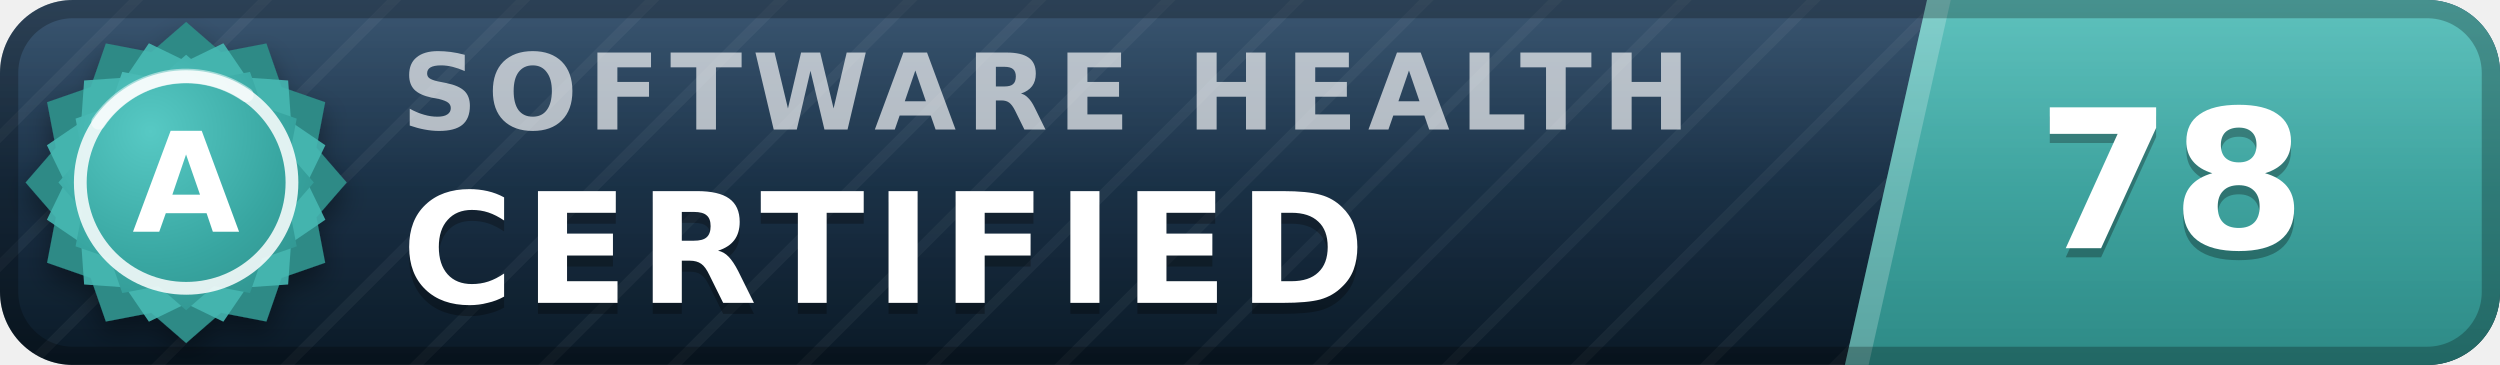
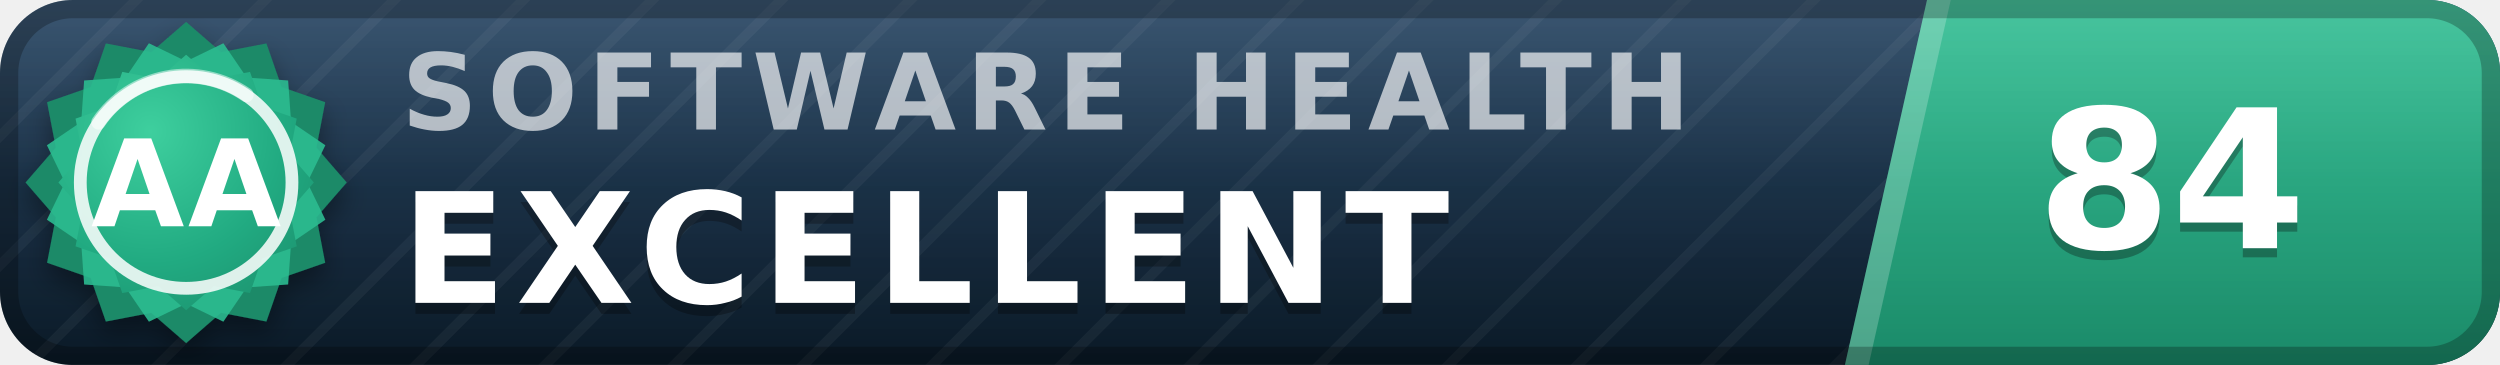
- <svg xmlns="http://www.w3.org/2000/svg" width="137" height="20" viewBox="0 0 137 20" role="img" aria-label="inspect.software software health index 78 of 100, certified (grade A)" font-family="Verdana,DejaVu Sans,Geneva,sans-serif">
+ <svg xmlns="http://www.w3.org/2000/svg" width="137" height="20" viewBox="0 0 137 20" role="img" aria-label="inspect.software software health index 84 of 100, excellent (grade AA)" font-family="Verdana,DejaVu Sans,Geneva,sans-serif">
  <defs>
    <linearGradient id="plate" x1="0" y1="0" x2="0" y2="1">
      <stop offset="0" stop-color="#1d3d5c" />
      <stop offset="1" stop-color="#0a1926" />
    </linearGradient>
    <linearGradient id="endplate" x1="0" y1="0" x2="0" y2="1">
-       <stop offset="0" stop-color="#46b8b3" />
-       <stop offset="1" stop-color="#2d8a86" />
+       <stop offset="0" stop-color="#2cbc90" />
+       <stop offset="1" stop-color="#1a8a68" />
    </linearGradient>
    <linearGradient id="gloss" x1="0" y1="0" x2="0" y2="1">
      <stop offset="0" stop-color="#fff" stop-opacity=".13" />
      <stop offset=".5" stop-color="#fff" stop-opacity=".03" />
      <stop offset="1" stop-color="#fff" stop-opacity="0" />
    </linearGradient>
    <pattern id="guilloche" width="5" height="5" patternUnits="userSpaceOnUse" patternTransform="rotate(45)">
      <line x1="0" y1="0" x2="0" y2="5" stroke="#fff" stroke-opacity=".045" stroke-width="1.1" />
    </pattern>
    <clipPath id="rounded">
      <rect width="137" height="20" rx="4" />
    </clipPath>
    <radialGradient id="sealFace" cx=".36" cy=".3" r=".95">
-       <stop offset="0" stop-color="#57c9c4" />
-       <stop offset=".55" stop-color="#38a6a1" />
-       <stop offset="1" stop-color="#2d8a86" />
+       <stop offset="0" stop-color="#3ecf9e" />
+       <stop offset=".55" stop-color="#21aa81" />
+       <stop offset="1" stop-color="#1a8a68" />
    </radialGradient>
    <filter id="sealShadow" x="-40%" y="-40%" width="180%" height="180%">
      <feDropShadow dx="0" dy="0.7" stdDeviation="0.7" flood-color="#000" flood-opacity="0.38" />
    </filter>
  </defs>
  <g clip-path="url(#rounded)">
    <rect width="137" height="20" fill="url(#plate)" />
    <rect width="137" height="20" fill="url(#guilloche)" />
    <polygon points="105.6,0 137,0 137,20 101.1,20" fill="url(#endplate)" />
    <polygon points="105.6,0 106.9,0 102.4,20 101.1,20" fill="#fff" fill-opacity=".22" />
    <text x="22.0" y="7.1" font-size="5.8" letter-spacing="0.55" fill="#fff" fill-opacity=".66" font-weight="bold" textLength="76.3" lengthAdjust="spacing">SOFTWARE HEALTH</text>
-     <text x="22.0" y="17.2" font-size="8.4" fill="#000" fill-opacity=".3" font-weight="bold" letter-spacing="0.55" textLength="57.7" lengthAdjust="spacing">CERTIFIED</text>
-     <text x="22.0" y="16.6" font-size="8.4" fill="#fff" font-weight="bold" letter-spacing="0.55" textLength="57.7" lengthAdjust="spacing">CERTIFIED</text>
-     <text x="119.0" y="14.1" font-size="10.6" fill="#000" fill-opacity=".3" font-weight="bold" text-anchor="middle">78</text>
-     <text x="119.0" y="13.6" font-size="10.6" fill="#fff" font-weight="bold" text-anchor="middle">78</text>
+     <text x="22.0" y="17.2" font-size="8.4" fill="#000" fill-opacity=".3" font-weight="bold" letter-spacing="0.55" textLength="65.1" lengthAdjust="spacing">EXCELLENT</text>
+     <text x="22.0" y="16.6" font-size="8.4" fill="#fff" font-weight="bold" letter-spacing="0.55" textLength="65.1" lengthAdjust="spacing">EXCELLENT</text>
+     <text x="119.0" y="14.1" font-size="10.6" fill="#000" fill-opacity=".3" font-weight="bold" text-anchor="middle">84</text>
+     <text x="119.0" y="13.6" font-size="10.6" fill="#fff" font-weight="bold" text-anchor="middle">84</text>
    <rect width="137" height="20" fill="url(#gloss)" />
  </g>
  <rect x=".5" y=".5" width="136" height="19" rx="3.5" fill="none" stroke="#000" stroke-opacity=".25" />
  <g filter="url(#sealShadow)">
-     <path d="M10.20 1.20 L12.11 2.86 L14.60 2.38 L15.43 4.77 L17.82 5.60 L17.34 8.09 L19.00 10.00 L17.34 11.91 L17.82 14.40 L15.43 15.23 L14.60 17.62 L12.11 17.14 L10.20 18.80 L8.29 17.14 L5.80 17.62 L4.97 15.23 L2.58 14.40 L3.06 11.91 L1.40 10.00 L3.06 8.09 L2.58 5.60 L4.97 4.77 L5.80 2.38 L8.29 2.86 L10.20 1.20 Z" fill="#2d8a86" />
+     <path d="M10.20 1.20 L12.11 2.86 L14.60 2.38 L15.43 4.77 L17.82 5.60 L17.34 8.09 L19.00 10.00 L17.34 11.91 L17.82 14.40 L15.43 15.23 L14.60 17.62 L12.11 17.14 L10.20 18.80 L8.29 17.14 L5.80 17.62 L4.97 15.23 L2.58 14.40 L3.06 11.91 L1.40 10.00 L3.06 8.09 L2.58 5.60 L4.97 4.77 L5.80 2.38 L8.29 2.86 L10.20 1.20 Z" fill="#1a8a68" />
  </g>
-   <path d="M12.24 2.37 L13.52 4.25 L15.79 4.41 L15.95 6.68 L17.83 7.96 L16.84 10.00 L17.83 12.04 L15.95 13.32 L15.79 15.59 L13.52 15.75 L12.24 17.63 L10.20 16.64 L8.16 17.63 L6.88 15.75 L4.61 15.59 L4.45 13.32 L2.57 12.04 L3.56 10.00 L2.57 7.96 L4.45 6.68 L4.61 4.41 L6.88 4.25 L8.16 2.37 L10.20 3.36 L12.24 2.37 Z" fill="#46b8b3" fill-opacity=".9" />
+   <path d="M12.24 2.37 L13.52 4.25 L15.79 4.41 L15.95 6.68 L17.83 7.96 L16.84 10.00 L17.83 12.04 L15.95 13.32 L15.79 15.59 L13.52 15.75 L12.24 17.63 L10.20 16.64 L8.16 17.63 L6.88 15.75 L4.61 15.59 L4.45 13.32 L2.57 12.04 L3.56 10.00 L2.57 7.96 L4.45 6.68 L4.61 4.41 L6.88 4.25 L8.16 2.37 L10.20 3.36 L12.24 2.37 Z" fill="#2cbc90" fill-opacity=".9" />
  <path d="M10.20 3.00 L11.72 4.32 L13.70 3.94 L14.36 5.84 L16.26 6.50 L15.88 8.48 L17.20 10.00 L15.88 11.52 L16.26 13.50 L14.36 14.16 L13.70 16.06 L11.72 15.68 L10.20 17.00 L8.68 15.68 L6.70 16.06 L6.04 14.16 L4.14 13.50 L4.52 11.52 L3.20 10.00 L4.52 8.48 L4.14 6.50 L6.04 5.84 L6.70 3.94 L8.68 4.32 L10.20 3.00 Z" fill="url(#sealFace)" />
  <circle cx="10.2" cy="10.0" r="5.8" fill="none" stroke="#fff" stroke-opacity=".85" stroke-width=".7" />
  <path d="M5.4 6.7 A5.8 5.8 0 0 1 13.5 5.2" stroke="#fff" stroke-opacity=".5" stroke-width=".8" fill="none" stroke-linecap="round" />
-   <text x="10.2" y="12.7" font-size="7.6" fill="#fff" font-weight="bold" text-anchor="middle" letter-spacing=".2">A</text>
+   <text x="10.2" y="12.4" font-size="6.6" fill="#fff" font-weight="bold" text-anchor="middle" letter-spacing=".2">AA</text>
</svg>
